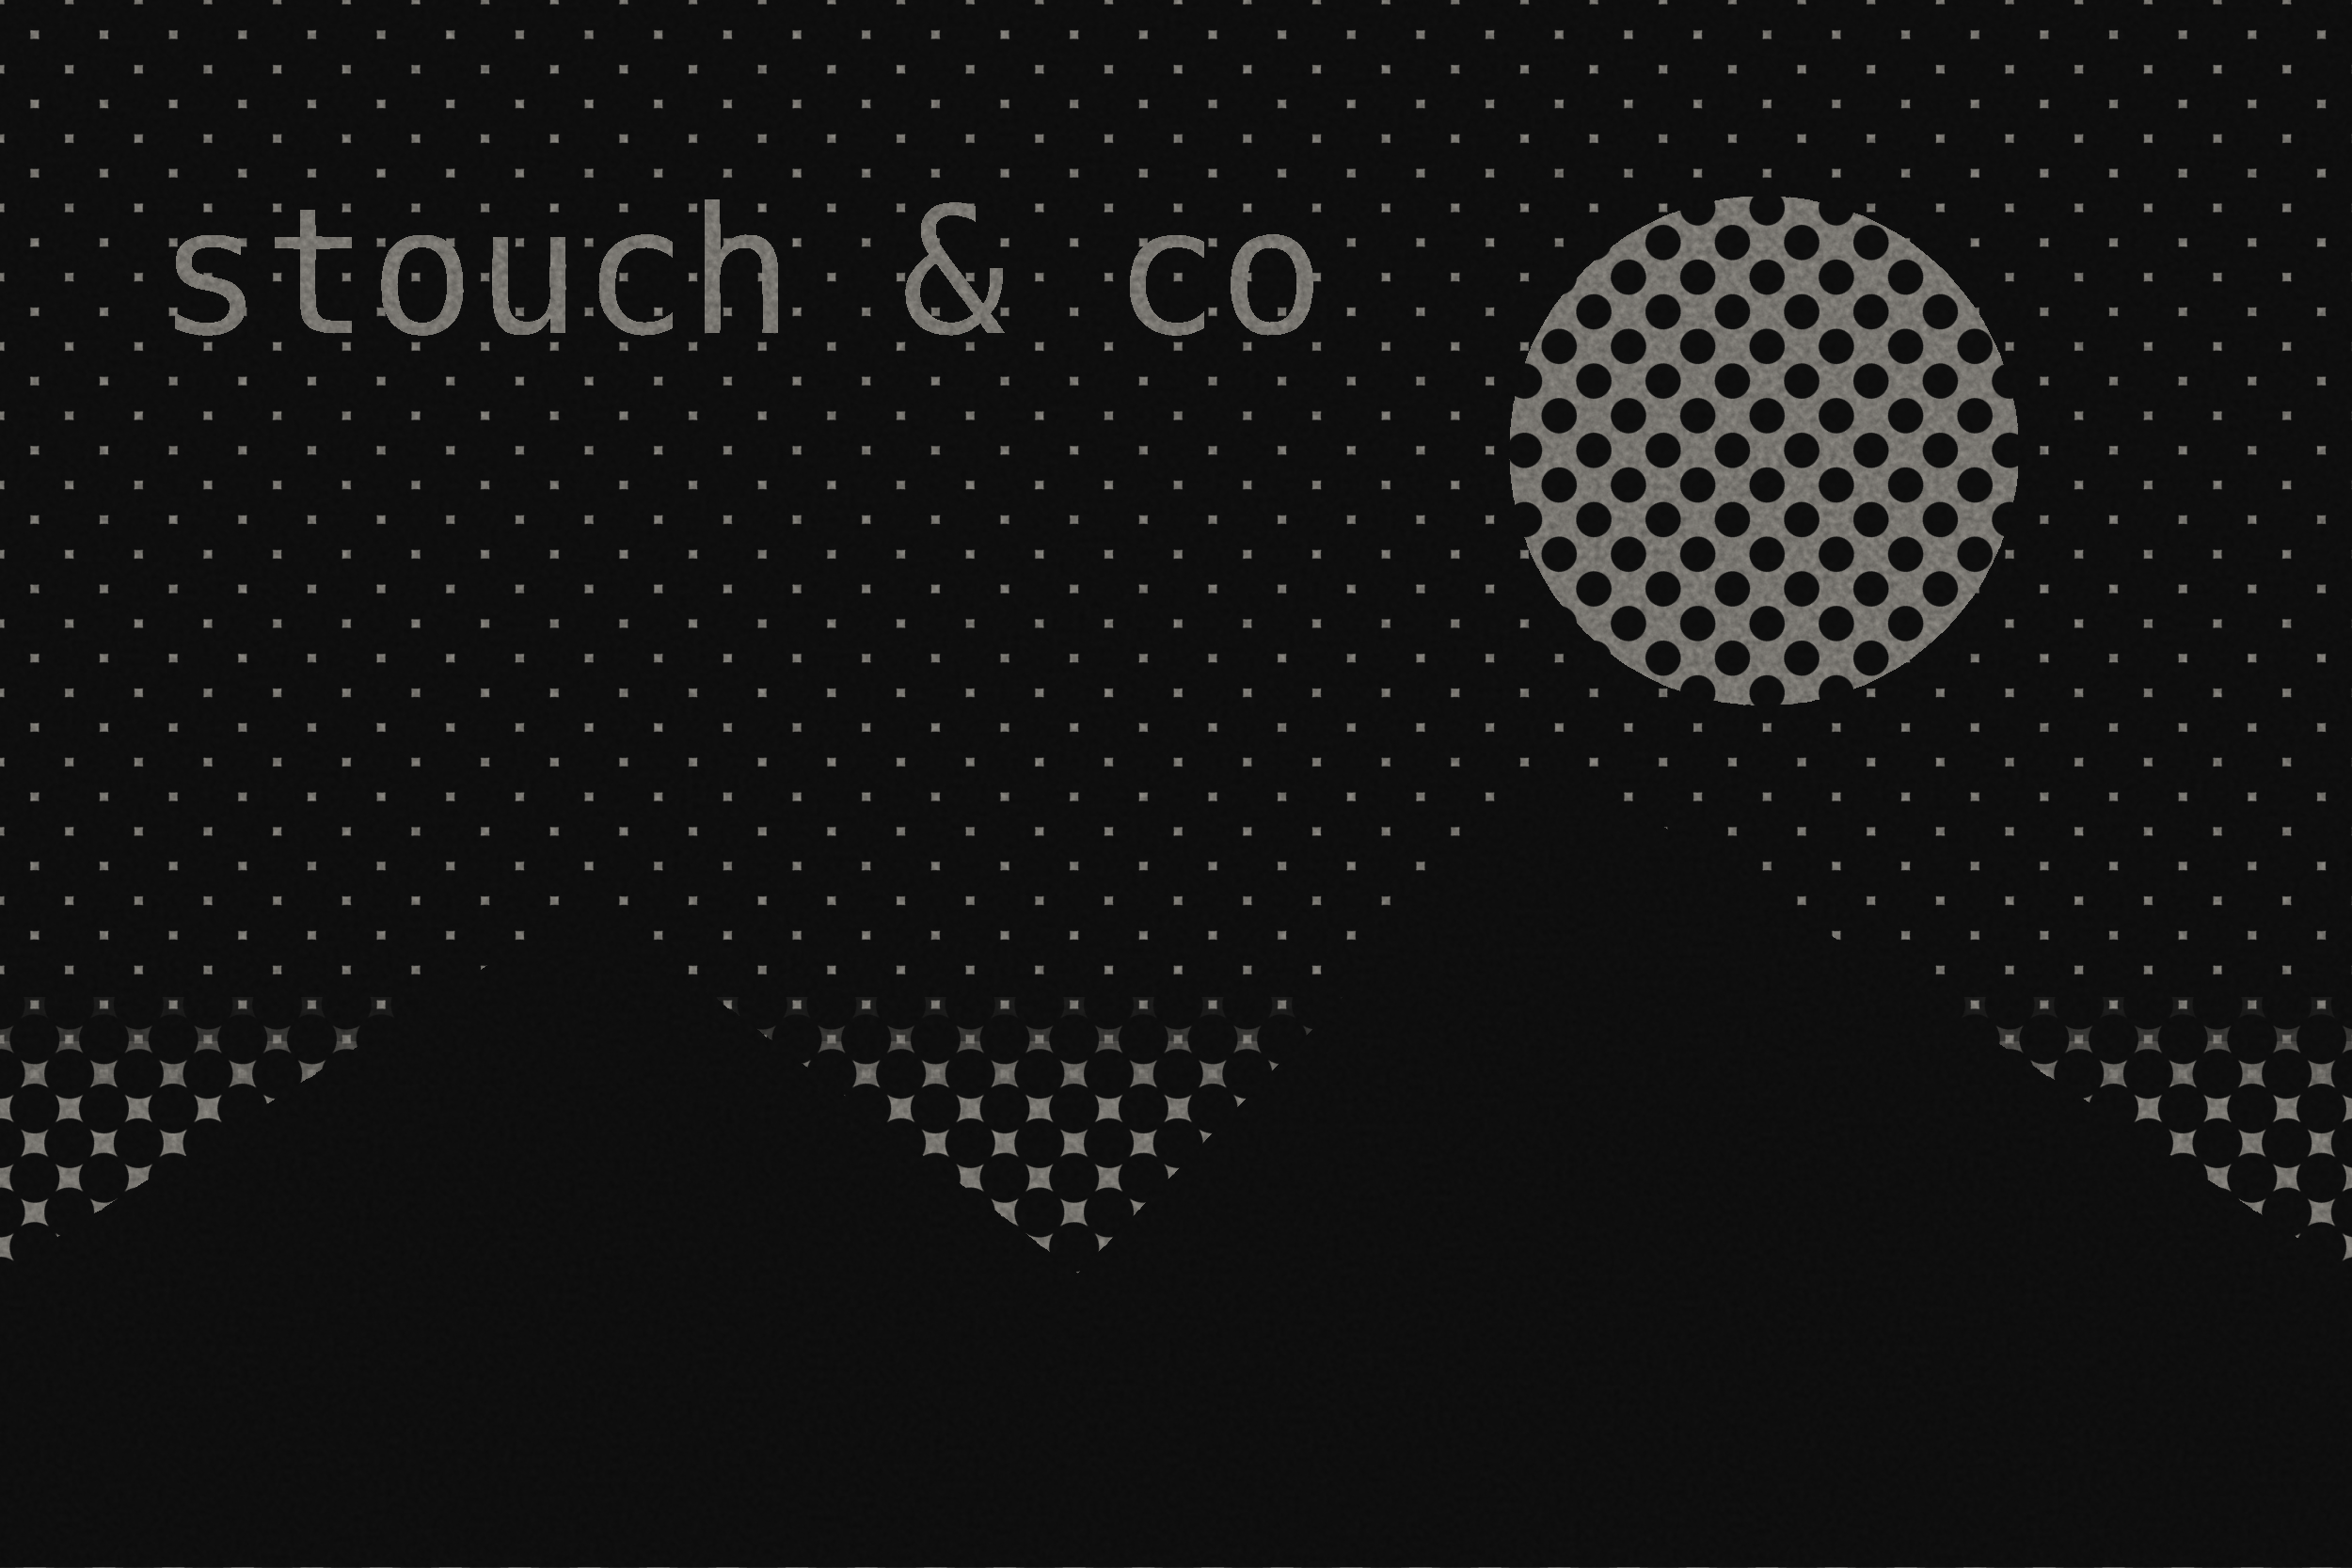
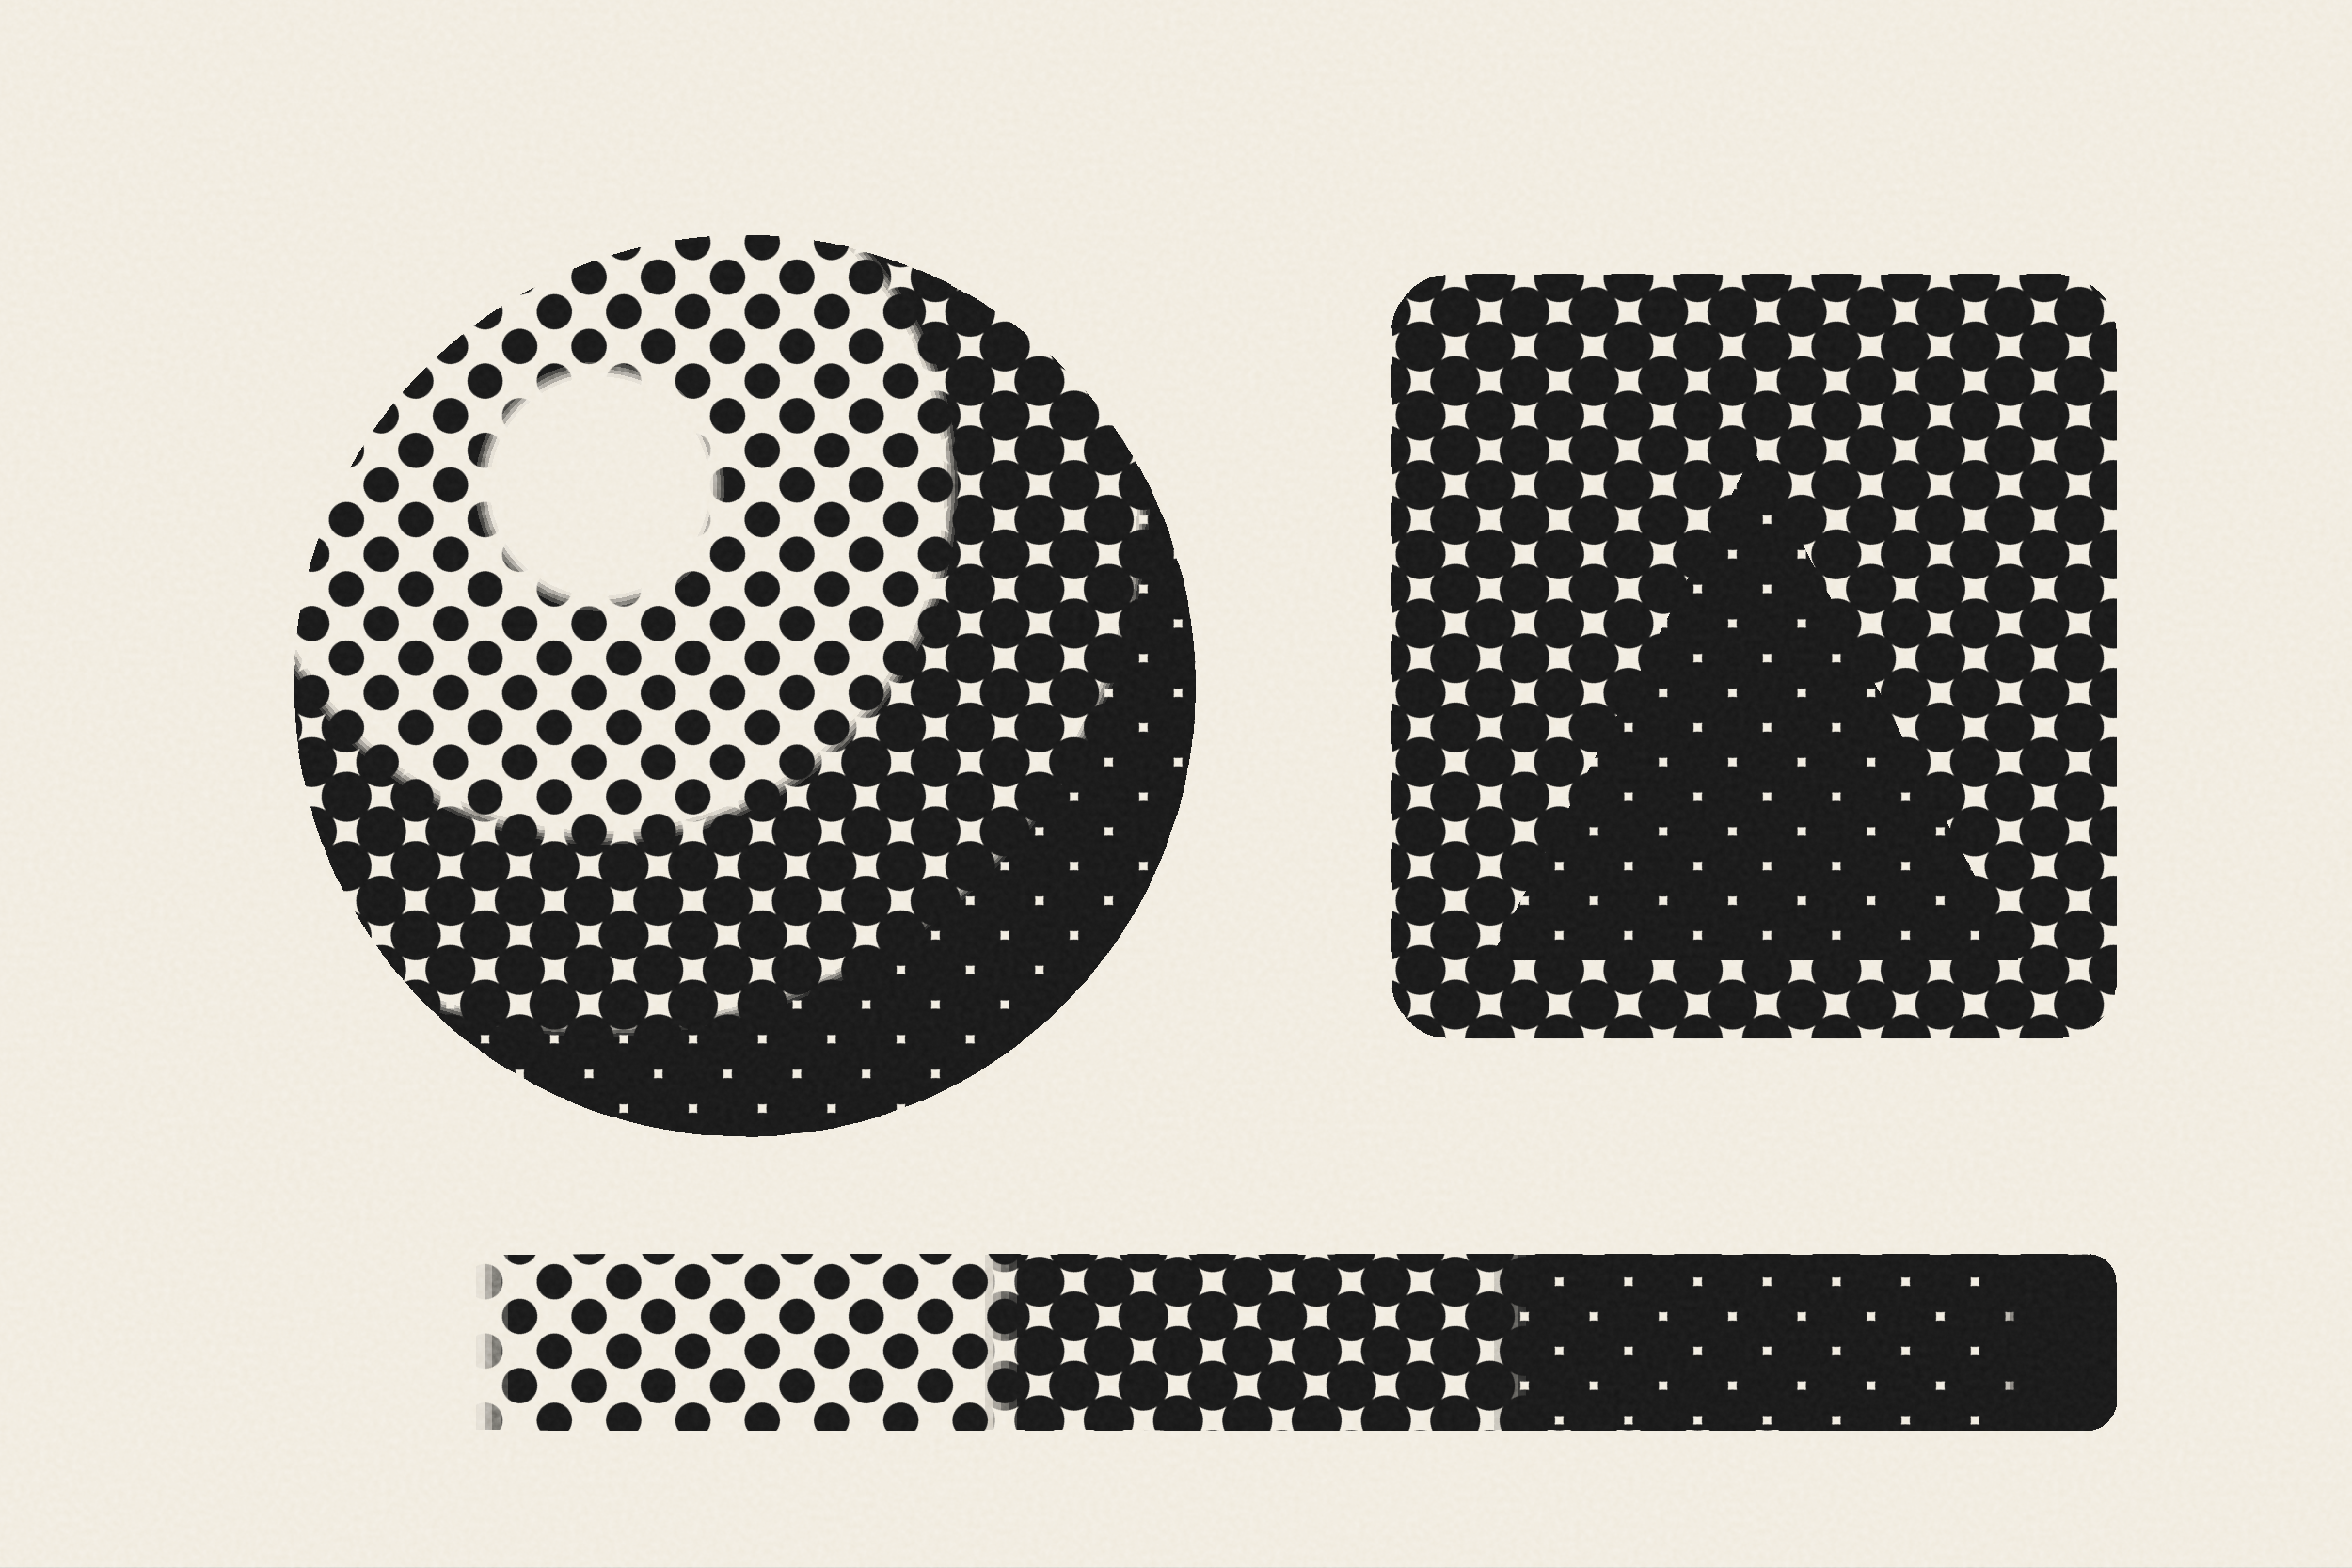
<svg xmlns="http://www.w3.org/2000/svg" viewBox="0 0 240 160" width="240" height="160">
  <defs>
-     <linearGradient id="sky" x1="0" y1="0" x2="0" y2="1">
-       <stop offset="0" stop-color="#1b2a49" />
-       <stop offset="1" stop-color="#f25c54" />
+     <linearGradient id="ramp" x1="0" y1="0" x2="1" y2="0">
+       <stop offset="0" stop-color="#ffffff" />
+       <stop offset="1" stop-color="#141414" />
    </linearGradient>
+     <radialGradient id="ball" cx="0.34" cy="0.28" r="0.78">
+       <stop offset="0" stop-color="#ffffff" />
+       <stop offset="0.5" stop-color="#9aa0a6" />
+       <stop offset="1" stop-color="#26292d" />
+     </radialGradient>
  </defs>
  <defs>
-     <g id="stouch-16k23h-halftone-source-0">
-       <rect width="240" height="160" fill="url(#sky)" />
-       <circle cx="180" cy="46" r="26" fill="#ffd166" />
-       <path d="M0 130 L60 92 L110 130 L160 78 L240 130 L240 160 L0 160 Z" fill="#0b1526" />
-       <text x="16" y="34" font-family="monospace" font-size="18" fill="#f7f7f2">stouch &amp; co</text>
+     <g id="stouch-1hbcoh-halftone-source-0">
+       <rect width="240" height="160" fill="#f5f2ec" />
+       <circle cx="76" cy="70" r="46" fill="url(#ball)" />
+       <rect x="142" y="28" width="74" height="78" rx="6" fill="#8d99ae" />
+       <path d="M152 98 L179 46 L206 98 Z" fill="#3d405b" />
+       <rect x="24" y="128" width="192" height="18" rx="3" fill="url(#ramp)" />
    </g>
-     <filter id="stouch-16k23h-halftone-cut0-0" color-interpolation-filters="sRGB">
-       <feColorMatrix type="matrix" values="0.213 0.715 0.072 0 0 0.213 0.715 0.072 0 0 0.213 0.715 0.072 0 0 0 0 0 1 0" in="SourceGraphic" result="stouch-16k23h-halftone-cut0-0-luminance" />
-       <feComponentTransfer in="stouch-16k23h-halftone-cut0-0-luminance" result="stouch-16k23h-halftone-cut0-0-stepped">
+     <filter id="stouch-1hbcoh-halftone-cut0-0" color-interpolation-filters="sRGB">
+       <feColorMatrix type="matrix" values="0.213 0.715 0.072 0 0 0.213 0.715 0.072 0 0 0.213 0.715 0.072 0 0 0 0 0 1 0" in="SourceGraphic" result="stouch-1hbcoh-halftone-cut0-0-luminance" />
+       <feComponentTransfer in="stouch-1hbcoh-halftone-cut0-0-luminance" result="stouch-1hbcoh-halftone-cut0-0-stepped">
        <feFuncR type="linear" slope="-60" intercept="53" />
        <feFuncG type="linear" slope="-60" intercept="53" />
        <feFuncB type="linear" slope="-60" intercept="53" />
      </feComponentTransfer>
-       <feComposite in="stouch-16k23h-halftone-cut0-0-stepped" in2="SourceAlpha" operator="in" />
+       <feComposite in="stouch-1hbcoh-halftone-cut0-0-stepped" in2="SourceAlpha" operator="in" />
    </filter>
-     <mask id="stouch-16k23h-halftone-mask0-0" maskUnits="userSpaceOnUse" x="-24" y="-16" width="288" height="192">
-       <g filter="url(#stouch-16k23h-halftone-cut0-0)">
-         <use href="#stouch-16k23h-halftone-source-0" />
+     <mask id="stouch-1hbcoh-halftone-mask0-0" maskUnits="userSpaceOnUse" x="-24" y="-16" width="288" height="192">
+       <g filter="url(#stouch-1hbcoh-halftone-cut0-0)">
+         <use href="#stouch-1hbcoh-halftone-source-0" />
      </g>
    </mask>
-     <pattern id="stouch-16k23h-halftone-dots0-0" patternUnits="userSpaceOnUse" width="5" height="5" patternTransform="rotate(45)">
+     <pattern id="stouch-1hbcoh-halftone-dots0-0" patternUnits="userSpaceOnUse" width="5" height="5" patternTransform="rotate(45)">
      <circle cx="2.5" cy="2.5" r="1.8" fill="#1c1c1c" />
    </pattern>
-     <filter id="stouch-16k23h-halftone-cut1-0" color-interpolation-filters="sRGB">
-       <feColorMatrix type="matrix" values="0.213 0.715 0.072 0 0 0.213 0.715 0.072 0 0 0.213 0.715 0.072 0 0 0 0 0 1 0" in="SourceGraphic" result="stouch-16k23h-halftone-cut1-0-luminance" />
-       <feComponentTransfer in="stouch-16k23h-halftone-cut1-0-luminance" result="stouch-16k23h-halftone-cut1-0-stepped">
+     <filter id="stouch-1hbcoh-halftone-cut1-0" color-interpolation-filters="sRGB">
+       <feColorMatrix type="matrix" values="0.213 0.715 0.072 0 0 0.213 0.715 0.072 0 0 0.213 0.715 0.072 0 0 0 0 0 1 0" in="SourceGraphic" result="stouch-1hbcoh-halftone-cut1-0-luminance" />
+       <feComponentTransfer in="stouch-1hbcoh-halftone-cut1-0-luminance" result="stouch-1hbcoh-halftone-cut1-0-stepped">
        <feFuncR type="linear" slope="-60" intercept="38" />
        <feFuncG type="linear" slope="-60" intercept="38" />
        <feFuncB type="linear" slope="-60" intercept="38" />
      </feComponentTransfer>
-       <feComposite in="stouch-16k23h-halftone-cut1-0-stepped" in2="SourceAlpha" operator="in" />
+       <feComposite in="stouch-1hbcoh-halftone-cut1-0-stepped" in2="SourceAlpha" operator="in" />
    </filter>
-     <mask id="stouch-16k23h-halftone-mask1-0" maskUnits="userSpaceOnUse" x="-24" y="-16" width="288" height="192">
-       <g filter="url(#stouch-16k23h-halftone-cut1-0)">
-         <use href="#stouch-16k23h-halftone-source-0" />
+     <mask id="stouch-1hbcoh-halftone-mask1-0" maskUnits="userSpaceOnUse" x="-24" y="-16" width="288" height="192">
+       <g filter="url(#stouch-1hbcoh-halftone-cut1-0)">
+         <use href="#stouch-1hbcoh-halftone-source-0" />
      </g>
    </mask>
-     <pattern id="stouch-16k23h-halftone-dots1-0" patternUnits="userSpaceOnUse" width="5" height="5" patternTransform="rotate(45)">
+     <pattern id="stouch-1hbcoh-halftone-dots1-0" patternUnits="userSpaceOnUse" width="5" height="5" patternTransform="rotate(45)">
      <circle cx="2.5" cy="2.5" r="2.546" fill="#1c1c1c" />
    </pattern>
-     <filter id="stouch-16k23h-halftone-cut2-0" color-interpolation-filters="sRGB">
-       <feColorMatrix type="matrix" values="0.213 0.715 0.072 0 0 0.213 0.715 0.072 0 0 0.213 0.715 0.072 0 0 0 0 0 1 0" in="SourceGraphic" result="stouch-16k23h-halftone-cut2-0-luminance" />
-       <feComponentTransfer in="stouch-16k23h-halftone-cut2-0-luminance" result="stouch-16k23h-halftone-cut2-0-stepped">
+     <filter id="stouch-1hbcoh-halftone-cut2-0" color-interpolation-filters="sRGB">
+       <feColorMatrix type="matrix" values="0.213 0.715 0.072 0 0 0.213 0.715 0.072 0 0 0.213 0.715 0.072 0 0 0 0 0 1 0" in="SourceGraphic" result="stouch-1hbcoh-halftone-cut2-0-luminance" />
+       <feComponentTransfer in="stouch-1hbcoh-halftone-cut2-0-luminance" result="stouch-1hbcoh-halftone-cut2-0-stepped">
        <feFuncR type="linear" slope="-60" intercept="23" />
        <feFuncG type="linear" slope="-60" intercept="23" />
        <feFuncB type="linear" slope="-60" intercept="23" />
      </feComponentTransfer>
-       <feComposite in="stouch-16k23h-halftone-cut2-0-stepped" in2="SourceAlpha" operator="in" />
+       <feComposite in="stouch-1hbcoh-halftone-cut2-0-stepped" in2="SourceAlpha" operator="in" />
    </filter>
-     <mask id="stouch-16k23h-halftone-mask2-0" maskUnits="userSpaceOnUse" x="-24" y="-16" width="288" height="192">
-       <g filter="url(#stouch-16k23h-halftone-cut2-0)">
-         <use href="#stouch-16k23h-halftone-source-0" />
+     <mask id="stouch-1hbcoh-halftone-mask2-0" maskUnits="userSpaceOnUse" x="-24" y="-16" width="288" height="192">
+       <g filter="url(#stouch-1hbcoh-halftone-cut2-0)">
+         <use href="#stouch-1hbcoh-halftone-source-0" />
      </g>
    </mask>
-     <pattern id="stouch-16k23h-halftone-dots2-0" patternUnits="userSpaceOnUse" width="5" height="5" patternTransform="rotate(45)">
+     <pattern id="stouch-1hbcoh-halftone-dots2-0" patternUnits="userSpaceOnUse" width="5" height="5" patternTransform="rotate(45)">
      <circle cx="2.5" cy="2.5" r="3.118" fill="#1c1c1c" />
    </pattern>
-     <filter id="stouch-16k23h-halftone-cut3-0" color-interpolation-filters="sRGB">
-       <feColorMatrix type="matrix" values="0.213 0.715 0.072 0 0 0.213 0.715 0.072 0 0 0.213 0.715 0.072 0 0 0 0 0 1 0" in="SourceGraphic" result="stouch-16k23h-halftone-cut3-0-luminance" />
-       <feComponentTransfer in="stouch-16k23h-halftone-cut3-0-luminance" result="stouch-16k23h-halftone-cut3-0-stepped">
+     <filter id="stouch-1hbcoh-halftone-cut3-0" color-interpolation-filters="sRGB">
+       <feColorMatrix type="matrix" values="0.213 0.715 0.072 0 0 0.213 0.715 0.072 0 0 0.213 0.715 0.072 0 0 0 0 0 1 0" in="SourceGraphic" result="stouch-1hbcoh-halftone-cut3-0-luminance" />
+       <feComponentTransfer in="stouch-1hbcoh-halftone-cut3-0-luminance" result="stouch-1hbcoh-halftone-cut3-0-stepped">
        <feFuncR type="linear" slope="-60" intercept="8" />
        <feFuncG type="linear" slope="-60" intercept="8" />
        <feFuncB type="linear" slope="-60" intercept="8" />
      </feComponentTransfer>
-       <feComposite in="stouch-16k23h-halftone-cut3-0-stepped" in2="SourceAlpha" operator="in" />
+       <feComposite in="stouch-1hbcoh-halftone-cut3-0-stepped" in2="SourceAlpha" operator="in" />
    </filter>
-     <mask id="stouch-16k23h-halftone-mask3-0" maskUnits="userSpaceOnUse" x="-24" y="-16" width="288" height="192">
-       <g filter="url(#stouch-16k23h-halftone-cut3-0)">
-         <use href="#stouch-16k23h-halftone-source-0" />
+     <mask id="stouch-1hbcoh-halftone-mask3-0" maskUnits="userSpaceOnUse" x="-24" y="-16" width="288" height="192">
+       <g filter="url(#stouch-1hbcoh-halftone-cut3-0)">
+         <use href="#stouch-1hbcoh-halftone-source-0" />
      </g>
    </mask>
-     <pattern id="stouch-16k23h-halftone-dots3-0" patternUnits="userSpaceOnUse" width="5" height="5" patternTransform="rotate(45)">
+     <pattern id="stouch-1hbcoh-halftone-dots3-0" patternUnits="userSpaceOnUse" width="5" height="5" patternTransform="rotate(45)">
      <circle cx="2.5" cy="2.5" r="3.6" fill="#1c1c1c" />
    </pattern>
-     <filter id="stouch-16k23h-filter-1" color-interpolation-filters="sRGB">
-       <feTurbulence type="fractalNoise" baseFrequency="1.5" numOctaves="3" stitchTiles="stitch" seed="159" result="stouch-16k23h-grain-noise-1" />
-       <feColorMatrix in="stouch-16k23h-grain-noise-1" type="saturate" values="0" result="stouch-16k23h-grain-mono-1" />
-       <feComponentTransfer in="stouch-16k23h-grain-mono-1" result="stouch-16k23h-grain-level-1">
-         <feFuncR type="linear" slope="0.3" intercept="0.35" />
-         <feFuncG type="linear" slope="0.3" intercept="0.35" />
-         <feFuncB type="linear" slope="0.3" intercept="0.35" />
+     <filter id="stouch-1hbcoh-filter-1" color-interpolation-filters="sRGB">
+       <feTurbulence type="fractalNoise" baseFrequency="1.5" numOctaves="3" stitchTiles="stitch" seed="159" result="stouch-1hbcoh-grain-noise-1" />
+       <feColorMatrix in="stouch-1hbcoh-grain-noise-1" type="saturate" values="0" result="stouch-1hbcoh-grain-mono-1" />
+       <feComponentTransfer in="stouch-1hbcoh-grain-mono-1" result="stouch-1hbcoh-grain-level-1">
+         <feFuncR type="linear" slope="0.28" intercept="0.36" />
+         <feFuncG type="linear" slope="0.28" intercept="0.36" />
+         <feFuncB type="linear" slope="0.28" intercept="0.36" />
        <feFuncA type="table" tableValues="1 1" />
      </feComponentTransfer>
-       <feBlend in="stouch-16k23h-grain-level-1" in2="SourceGraphic" mode="multiply" result="stouch-16k23h-grain-blend-1" />
-       <feComposite in="stouch-16k23h-grain-blend-1" in2="SourceGraphic" operator="in" result="stouch-out-1" />
+       <feBlend in="stouch-1hbcoh-grain-level-1" in2="SourceGraphic" mode="overlay" result="stouch-1hbcoh-grain-blend-1" />
+       <feComposite in="stouch-1hbcoh-grain-blend-1" in2="SourceGraphic" operator="in" result="stouch-out-1" />
    </filter>
  </defs>
-   <g filter="url(#stouch-16k23h-filter-1)">
+   <g filter="url(#stouch-1hbcoh-filter-1)">
    <rect x="0" y="0" width="240" height="160" fill="#f2ede2" />
-     <rect x="0" y="0" width="240" height="160" fill="url(#stouch-16k23h-halftone-dots0-0)" mask="url(#stouch-16k23h-halftone-mask0-0)" />
-     <rect x="0" y="0" width="240" height="160" fill="url(#stouch-16k23h-halftone-dots1-0)" mask="url(#stouch-16k23h-halftone-mask1-0)" />
-     <rect x="0" y="0" width="240" height="160" fill="url(#stouch-16k23h-halftone-dots2-0)" mask="url(#stouch-16k23h-halftone-mask2-0)" />
-     <rect x="0" y="0" width="240" height="160" fill="url(#stouch-16k23h-halftone-dots3-0)" mask="url(#stouch-16k23h-halftone-mask3-0)" />
+     <rect x="0" y="0" width="240" height="160" fill="url(#stouch-1hbcoh-halftone-dots0-0)" mask="url(#stouch-1hbcoh-halftone-mask0-0)" />
+     <rect x="0" y="0" width="240" height="160" fill="url(#stouch-1hbcoh-halftone-dots1-0)" mask="url(#stouch-1hbcoh-halftone-mask1-0)" />
+     <rect x="0" y="0" width="240" height="160" fill="url(#stouch-1hbcoh-halftone-dots2-0)" mask="url(#stouch-1hbcoh-halftone-mask2-0)" />
+     <rect x="0" y="0" width="240" height="160" fill="url(#stouch-1hbcoh-halftone-dots3-0)" mask="url(#stouch-1hbcoh-halftone-mask3-0)" />
  </g>
</svg>
